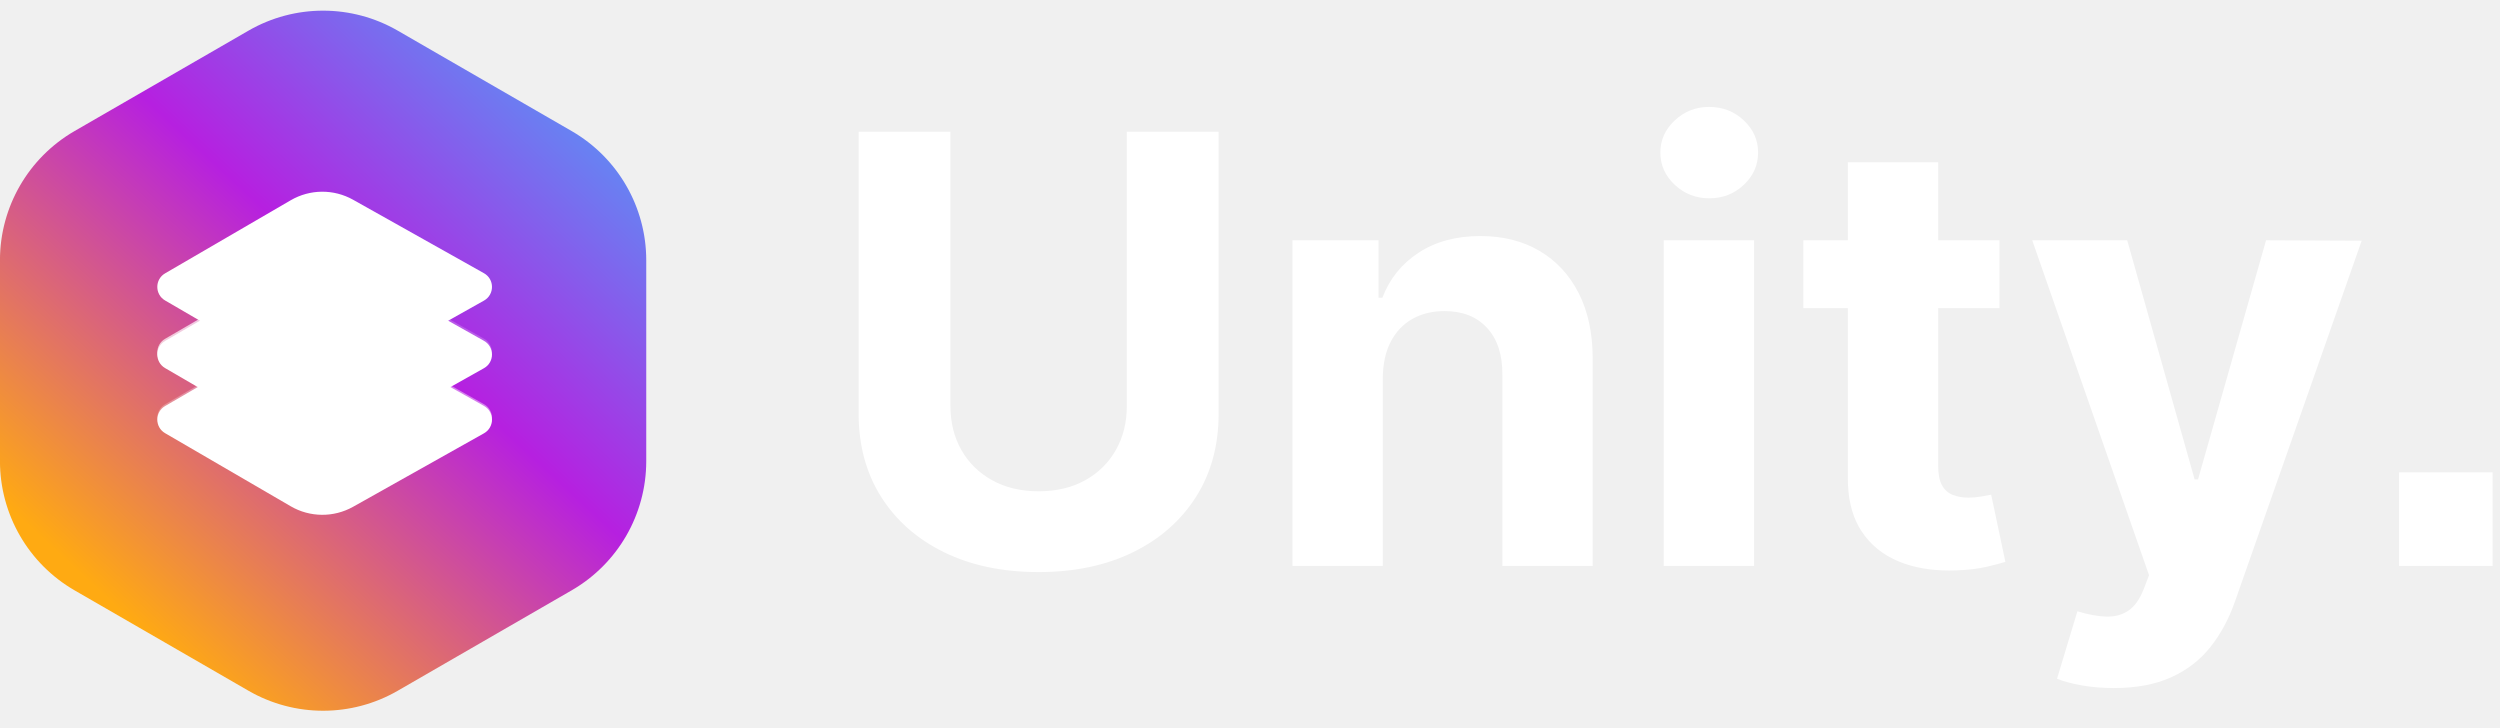
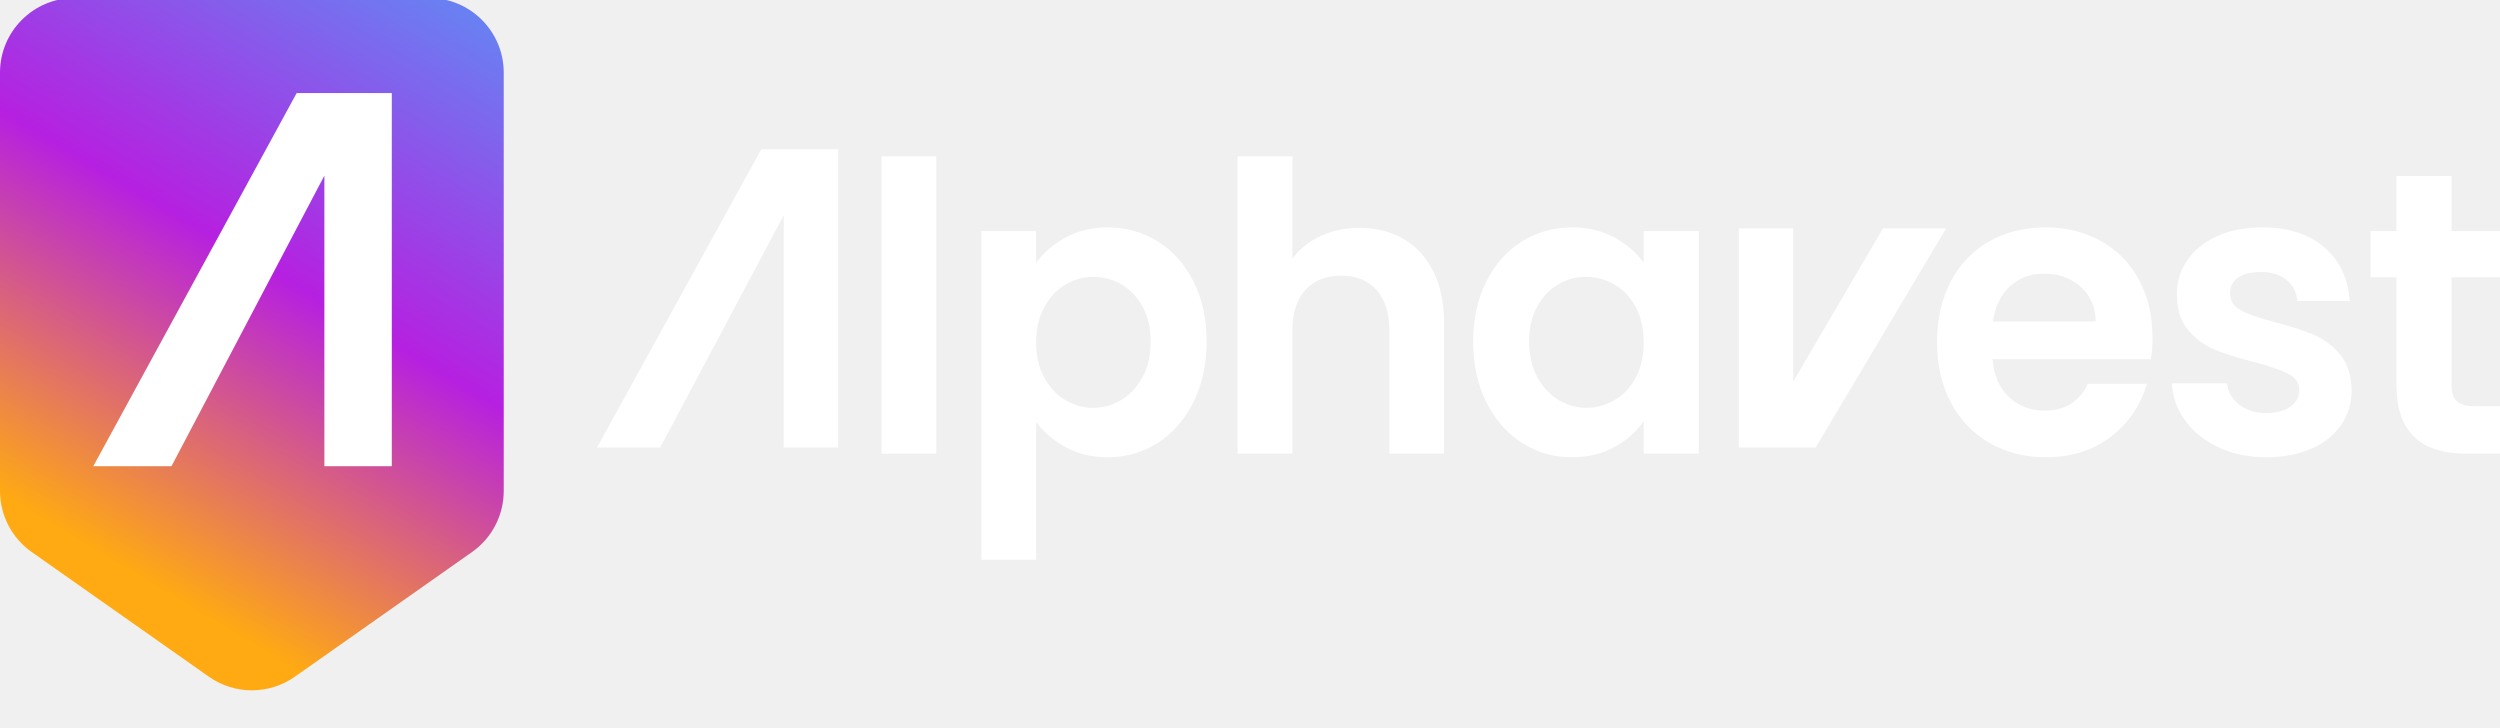
- <svg xmlns="http://www.w3.org/2000/svg" width="134" height="39" viewBox="0 0 134 39">
+ <svg xmlns="http://www.w3.org/2000/svg" width="134px" height="39px" viewBox="0 0 134 39" version="1.1">
  <defs>
-     <linearGradient id="logo-white-a" x1="55.419%" x2="-26.074%" y1="-47.437%" y2="47.418%">
-       <stop offset="0%" stop-color="#32C5FF" />
-       <stop offset="53.397%" stop-color="#B620E0" />
-       <stop offset="100%" stop-color="#FFAA12" />
-     </linearGradient>
-     <linearGradient id="logo-white-b" x1="59.64%" x2="-7.01%" y1="15.461%" y2="35.796%">
-       <stop offset="0%" stop-color="#FFF" stop-opacity=".475" />
-       <stop offset="100%" stop-color="#FFF" stop-opacity=".273" />
-     </linearGradient>
-     <linearGradient id="logo-white-c" x1="70.892%" x2="16.832%" y1="29.001%" y2="46.987%">
-       <stop offset="0%" stop-color="#FFF" stop-opacity=".201" />
-       <stop offset="100%" stop-color="#FFF" stop-opacity=".698" />
+     <linearGradient x1="57.598%" y1="-52.657%" x2="2.95%" y2="73.08%" id="linearGradient-1">
+       <stop stop-color="#32C5FF" offset="0%" />
+       <stop stop-color="#B620E0" offset="62.75%" />
+       <stop stop-color="#FFAA12" offset="100%" />
    </linearGradient>
  </defs>
-   <g fill="none" fill-rule="evenodd">
-     <path fill="#FFF" d="M91.62,10.629 C92.34,10.629 92.956,10.388 93.467,9.907 C93.978,9.426 94.234,8.848 94.234,8.174 C94.234,7.508 93.978,6.934 93.467,6.453 C92.956,5.972 92.336,5.731 91.609,5.731 C90.897,5.731 90.283,5.972 89.768,6.453 C89.253,6.934 88.995,7.508 88.995,8.174 C88.995,8.848 89.253,9.426 89.768,9.907 C90.283,10.388 90.901,10.629 91.62,10.629 Z M60.727,29.6 C59.28,30.309 57.595,30.663 55.67,30.663 C53.739,30.663 52.049,30.309 50.602,29.6 C49.155,28.892 48.03,27.901 47.227,26.629 C46.424,25.356 46.023,23.871 46.023,22.174 L46.023,7.061 L50.943,7.061 L50.943,21.754 C50.943,22.64 51.138,23.428 51.528,24.117 C51.919,24.807 52.47,25.349 53.182,25.742 C53.894,26.136 54.724,26.333 55.67,26.333 C56.625,26.333 57.456,26.136 58.165,25.742 C58.873,25.349 59.422,24.807 59.812,24.117 C60.203,23.428 60.398,22.64 60.398,21.754 L60.398,7.061 L65.318,7.061 L65.318,22.174 C65.318,23.871 64.915,25.356 64.108,26.629 C63.301,27.901 62.174,28.892 60.727,29.6 Z M74.118,20.242 L74.118,30.333 L69.277,30.333 L69.277,12.879 L73.891,12.879 L73.891,15.958 L74.096,15.958 C74.482,14.943 75.13,14.138 76.039,13.544 C76.948,12.949 78.05,12.652 79.346,12.652 C80.558,12.652 81.614,12.917 82.516,13.447 C83.417,13.977 84.118,14.733 84.618,15.714 C85.118,16.695 85.368,17.864 85.368,19.22 L85.368,30.333 L80.527,30.333 L80.527,20.083 C80.535,19.015 80.262,18.18 79.709,17.578 C79.156,16.975 78.395,16.674 77.425,16.674 C76.773,16.674 76.2,16.814 75.703,17.095 C75.207,17.375 74.821,17.782 74.544,18.316 C74.268,18.85 74.126,19.492 74.118,20.242 Z M94.018,12.879 L94.018,30.333 L89.177,30.333 L89.177,12.879 L94.018,12.879 Z M104.864,30.572 C105.492,30.549 106.026,30.487 106.466,30.384 C106.905,30.282 107.246,30.193 107.489,30.117 L106.727,26.515 C106.606,26.538 106.432,26.57 106.204,26.612 C105.977,26.653 105.75,26.674 105.523,26.674 C105.197,26.674 104.911,26.625 104.665,26.526 C104.418,26.428 104.227,26.256 104.091,26.009 C103.954,25.763 103.886,25.417 103.886,24.97 L103.886,16.515 L107.17,16.515 L107.17,12.879 L103.886,12.879 L103.886,8.697 L99.045,8.697 L99.045,12.879 L96.659,12.879 L96.659,16.515 L99.045,16.515 L99.045,25.606 C99.039,26.646 99.235,27.523 99.635,28.238 L99.761,28.447 C100.246,29.197 100.926,29.75 101.801,30.106 C102.579,30.423 103.472,30.58 104.48,30.58 C104.606,30.58 104.734,30.577 104.864,30.572 Z M116.37,36.305 C115.522,36.688 114.499,36.879 113.302,36.879 C112.689,36.879 112.115,36.831 111.581,36.737 C111.046,36.642 110.605,36.523 110.257,36.379 L111.348,32.765 C111.916,32.939 112.429,33.034 112.887,33.049 C113.346,33.064 113.743,32.958 114.081,32.731 C114.418,32.504 114.692,32.117 114.904,31.572 L115.189,30.833 L108.927,12.879 L114.018,12.879 L117.632,25.697 L117.814,25.697 L121.461,12.879 L126.586,12.902 L119.802,32.22 C119.476,33.159 119.035,33.979 118.478,34.68 C117.921,35.381 117.219,35.922 116.37,36.305 Z" />
-     <polygon fill="#FFF" fill-rule="nonzero" points="133.605 30.333 133.605 25.318 128.589 25.318 128.589 30.333" />
-     <path fill="url(#logo-white-a)" d="M13.319,1.643 C15.794,0.214 18.844,0.214 21.319,1.643 L30.639,7.024 C33.115,8.453 34.639,11.094 34.639,13.952 L34.639,24.715 C34.639,27.573 33.115,30.214 30.639,31.643 L21.319,37.024 C18.844,38.453 15.794,38.453 13.319,37.024 L3.998,31.643 C1.523,30.214 -0.002,27.573 -0.002,24.715 L-0.002,13.952 C-0.002,11.094 1.523,8.453 3.998,7.024 L13.319,1.643 Z" />
-     <path fill="#FFF" d="M15.584,17.846 C16.615,17.246 17.887,17.236 18.927,17.82 L25.94,21.757 C26.514,22.079 26.514,22.904 25.94,23.226 L18.927,27.163 C17.887,27.747 16.615,27.737 15.584,27.137 L8.85,23.219 C8.292,22.895 8.292,22.088 8.85,21.764 L15.584,17.846 Z" />
-     <path fill="url(#logo-white-b)" d="M7.584,0.75 C8.615,0.15 9.887,0.14 10.927,0.724 L17.94,4.662 C18.514,4.983 18.514,5.808 17.94,6.13 L10.927,10.068 C9.887,10.652 8.615,10.642 7.584,10.042 L0.85,6.124 C0.292,5.799 0.292,4.993 0.85,4.668 L7.584,0.75 Z" opacity=".9" transform="translate(8 17)" />
-     <path fill="#FFF" d="M15.584,14.356 C16.615,13.757 17.887,13.747 18.927,14.331 L25.94,18.268 C26.514,18.59 26.514,19.415 25.94,19.736 L18.927,23.674 C17.887,24.258 16.615,24.248 15.584,23.648 L8.85,19.73 C8.292,19.405 8.292,18.599 8.85,18.274 L15.584,14.356 Z" />
-     <path fill="url(#logo-white-c)" d="M15.584,14.241 C16.615,13.641 17.887,13.632 18.927,14.216 L25.94,18.153 C26.514,18.475 26.514,19.3 25.94,19.622 L18.927,23.559 C17.887,24.143 16.615,24.133 15.584,23.533 L8.85,19.615 C8.292,19.29 8.292,18.484 8.85,18.159 L15.584,14.241 Z" />
-     <path fill="#FFF" d="M15.584,10.733 C16.615,10.133 17.887,10.123 18.927,10.707 L25.94,14.644 C26.514,14.966 26.514,15.791 25.94,16.113 L18.927,20.05 C17.887,20.634 16.615,20.624 15.584,20.024 L8.85,16.106 C8.292,15.782 8.292,14.975 8.85,14.651 L15.584,10.733 Z" />
+   <g id="Artboard-Copy-2" stroke="none" stroke-width="1" fill="none" fill-rule="evenodd">
+     <g id="Group-2" transform="translate(0, -0.107386)" fill-rule="nonzero">
+       <path d="M4,0 L23,0 C25.209,-4.05812251e-16 27,1.791 27,4 L27,19 L27,26.424 C27,27.725 26.367,28.946 25.302,29.695 L15.802,36.38 C14.421,37.352 12.579,37.352 11.198,36.38 L1.698,29.695 C0.633,28.946 4.86831736e-15,27.725 0,26.424 L0,19 L0,4 C-2.705415e-16,1.791 1.791,4.05812251e-16 4,0 Z" id="Rectangle" fill="url(#linearGradient-1)" />
+       <polygon id="Rectangle-Copy" fill="#FFFFFF" points="15.901 5.096 20.879 5.096 21 5.096 21 9.994 21 14.892 21 19.79 21 25.096 17.387 25.096 17.387 9.521 9.191 25.096 5 25.096" />
+     </g>
+     <g id="Group" transform="translate(32, 8)" fill="#FFFFFF" fill-rule="nonzero">
+       <path d="M18.183,16.315 L18.183,0.379 L15.249,0.379 L15.249,16.315 L18.183,16.315 Z M8.807,0 L12.828,0 L12.926,0 L12.926,3.916 L12.926,7.831 L12.926,11.747 L12.926,15.988 L10.007,15.988 L10.007,3.538 L3.386,15.988 L0,15.988 L8.807,0 Z M23.535,22 L23.535,14.613 C23.94,15.159 24.468,15.611 25.118,15.97 C25.767,16.329 26.518,16.508 27.371,16.508 C28.363,16.508 29.261,16.25 30.064,15.733 C30.868,15.216 31.503,14.488 31.971,13.547 C32.44,12.607 32.674,11.527 32.674,10.306 C32.674,9.086 32.44,8.013 31.971,7.087 C31.503,6.161 30.868,5.446 30.064,4.944 C29.261,4.442 28.363,4.19 27.371,4.19 C26.518,4.19 25.76,4.373 25.097,4.739 C24.433,5.106 23.912,5.561 23.535,6.107 L23.535,4.384 L20.601,4.384 L20.601,22 L23.535,22 Z M26.595,13.86 C26.064,13.86 25.565,13.72 25.097,13.44 C24.628,13.16 24.251,12.754 23.965,12.223 C23.678,11.692 23.535,11.067 23.535,10.349 C23.535,9.632 23.678,9.007 23.965,8.476 C24.251,7.945 24.628,7.539 25.097,7.259 C25.565,6.979 26.064,6.839 26.595,6.839 C27.14,6.839 27.647,6.975 28.115,7.248 C28.583,7.521 28.96,7.919 29.247,8.443 C29.533,8.968 29.676,9.588 29.676,10.306 C29.676,11.039 29.533,11.67 29.247,12.201 C28.96,12.733 28.583,13.142 28.115,13.429 C27.647,13.716 27.14,13.86 26.595,13.86 Z M37.271,16.315 L37.271,9.725 C37.271,8.777 37.505,8.049 37.973,7.539 C38.441,7.029 39.08,6.775 39.891,6.775 C40.687,6.775 41.316,7.029 41.777,7.539 C42.238,8.049 42.469,8.777 42.469,9.725 L42.469,16.315 L45.403,16.315 L45.403,9.316 C45.403,8.239 45.211,7.316 44.827,6.548 C44.443,5.78 43.908,5.199 43.224,4.804 C42.539,4.409 41.756,4.212 40.876,4.212 C40.107,4.212 39.409,4.359 38.78,4.653 C38.151,4.948 37.648,5.353 37.271,5.87 L37.271,0.379 L34.336,0.379 L34.336,16.315 L37.271,16.315 Z M52.243,16.508 C53.11,16.508 53.875,16.325 54.538,15.959 C55.202,15.593 55.723,15.13 56.1,14.57 L56.1,16.315 L59.055,16.315 L59.055,4.384 L56.1,4.384 L56.1,6.085 C55.709,5.54 55.188,5.088 54.538,4.729 C53.889,4.37 53.131,4.19 52.264,4.19 C51.272,4.19 50.374,4.442 49.571,4.944 C48.767,5.446 48.132,6.164 47.664,7.098 C47.195,8.031 46.961,9.1 46.961,10.306 C46.961,11.527 47.195,12.607 47.664,13.547 C48.132,14.488 48.767,15.216 49.571,15.733 C50.374,16.25 51.265,16.508 52.243,16.508 Z M65.317,15.988 L61.296,15.988 L61.198,15.988 L61.198,12.073 L61.198,8.157 L61.198,4.242 L64.117,4.242 L64.117,12.451 L68.927,4.242 L72.313,4.242 L65.317,15.988 Z M53.019,13.86 C52.488,13.86 51.988,13.716 51.52,13.429 C51.052,13.142 50.675,12.729 50.388,12.191 C50.102,11.652 49.959,11.024 49.959,10.306 C49.959,9.588 50.102,8.968 50.388,8.443 C50.675,7.919 51.049,7.521 51.51,7.248 C51.971,6.975 52.474,6.839 53.019,6.839 C53.564,6.839 54.074,6.979 54.549,7.259 C55.024,7.539 55.401,7.941 55.681,8.465 C55.96,8.989 56.1,9.617 56.1,10.349 C56.1,11.082 55.96,11.71 55.681,12.234 C55.401,12.758 55.024,13.16 54.549,13.44 C54.074,13.72 53.564,13.86 53.019,13.86 Z M77.651,16.508 C79.035,16.508 80.202,16.139 81.152,15.399 C82.102,14.66 82.745,13.716 83.08,12.568 L79.915,12.568 C79.454,13.529 78.678,14.01 77.589,14.01 C76.834,14.01 76.198,13.766 75.681,13.278 C75.164,12.79 74.871,12.115 74.801,11.254 L83.29,11.254 C83.346,10.909 83.373,10.522 83.373,10.091 C83.373,8.928 83.132,7.898 82.65,7.001 C82.168,6.103 81.491,5.411 80.617,4.922 C79.744,4.434 78.755,4.19 77.651,4.19 C76.506,4.19 75.493,4.442 74.612,4.944 C73.732,5.446 73.047,6.164 72.558,7.098 C72.069,8.031 71.825,9.115 71.825,10.349 C71.825,11.57 72.073,12.646 72.569,13.58 C73.065,14.513 73.756,15.234 74.644,15.744 C75.531,16.254 76.534,16.508 77.651,16.508 Z M80.334,9.23 L74.822,9.23 C74.934,8.426 75.237,7.797 75.734,7.345 C76.23,6.893 76.841,6.667 77.568,6.667 C78.336,6.667 78.986,6.9 79.517,7.367 C80.048,7.833 80.32,8.454 80.334,9.23 L80.334,9.23 Z M89.48,16.508 C90.402,16.508 91.209,16.354 91.901,16.045 C92.592,15.737 93.123,15.31 93.494,14.764 C93.864,14.219 94.049,13.601 94.049,12.912 C94.035,12.122 93.829,11.487 93.431,11.006 C93.033,10.525 92.561,10.17 92.016,9.94 C91.471,9.71 90.779,9.488 89.941,9.273 C89.117,9.057 88.509,8.845 88.117,8.637 C87.726,8.429 87.531,8.124 87.531,7.722 C87.531,7.363 87.674,7.083 87.96,6.882 C88.247,6.681 88.655,6.581 89.186,6.581 C89.759,6.581 90.217,6.721 90.559,7.001 C90.902,7.281 91.094,7.657 91.136,8.131 L93.944,8.131 C93.861,6.925 93.406,5.967 92.582,5.256 C91.758,4.546 90.654,4.19 89.27,4.19 C88.334,4.19 87.52,4.348 86.828,4.664 C86.137,4.98 85.606,5.411 85.235,5.956 C84.865,6.502 84.68,7.105 84.68,7.765 C84.68,8.569 84.879,9.208 85.277,9.682 C85.676,10.156 86.151,10.507 86.703,10.737 C87.255,10.967 87.964,11.189 88.83,11.405 C89.668,11.634 90.28,11.846 90.664,12.04 C91.048,12.234 91.241,12.524 91.241,12.912 C91.241,13.271 91.083,13.565 90.769,13.795 C90.455,14.025 90.018,14.14 89.459,14.14 C88.886,14.14 88.407,13.989 88.023,13.687 C87.639,13.386 87.419,13.005 87.363,12.546 L84.408,12.546 C84.449,13.278 84.69,13.946 85.131,14.549 C85.571,15.152 86.168,15.629 86.923,15.981 C87.677,16.333 88.53,16.508 89.48,16.508 Z M102,16.315 L102,13.773 L100.638,13.773 C100.19,13.773 99.873,13.684 99.684,13.504 C99.495,13.325 99.401,13.034 99.401,12.632 L99.401,6.861 L102,6.861 L102,4.384 L99.401,4.384 L99.401,1.434 L96.446,1.434 L96.446,4.384 L95.062,4.384 L95.062,6.861 L96.446,6.861 L96.446,12.611 C96.446,15.08 97.682,16.315 100.156,16.315 L102,16.315 Z" id="Alphavest-Copy" />
+     </g>
  </g>
</svg>
